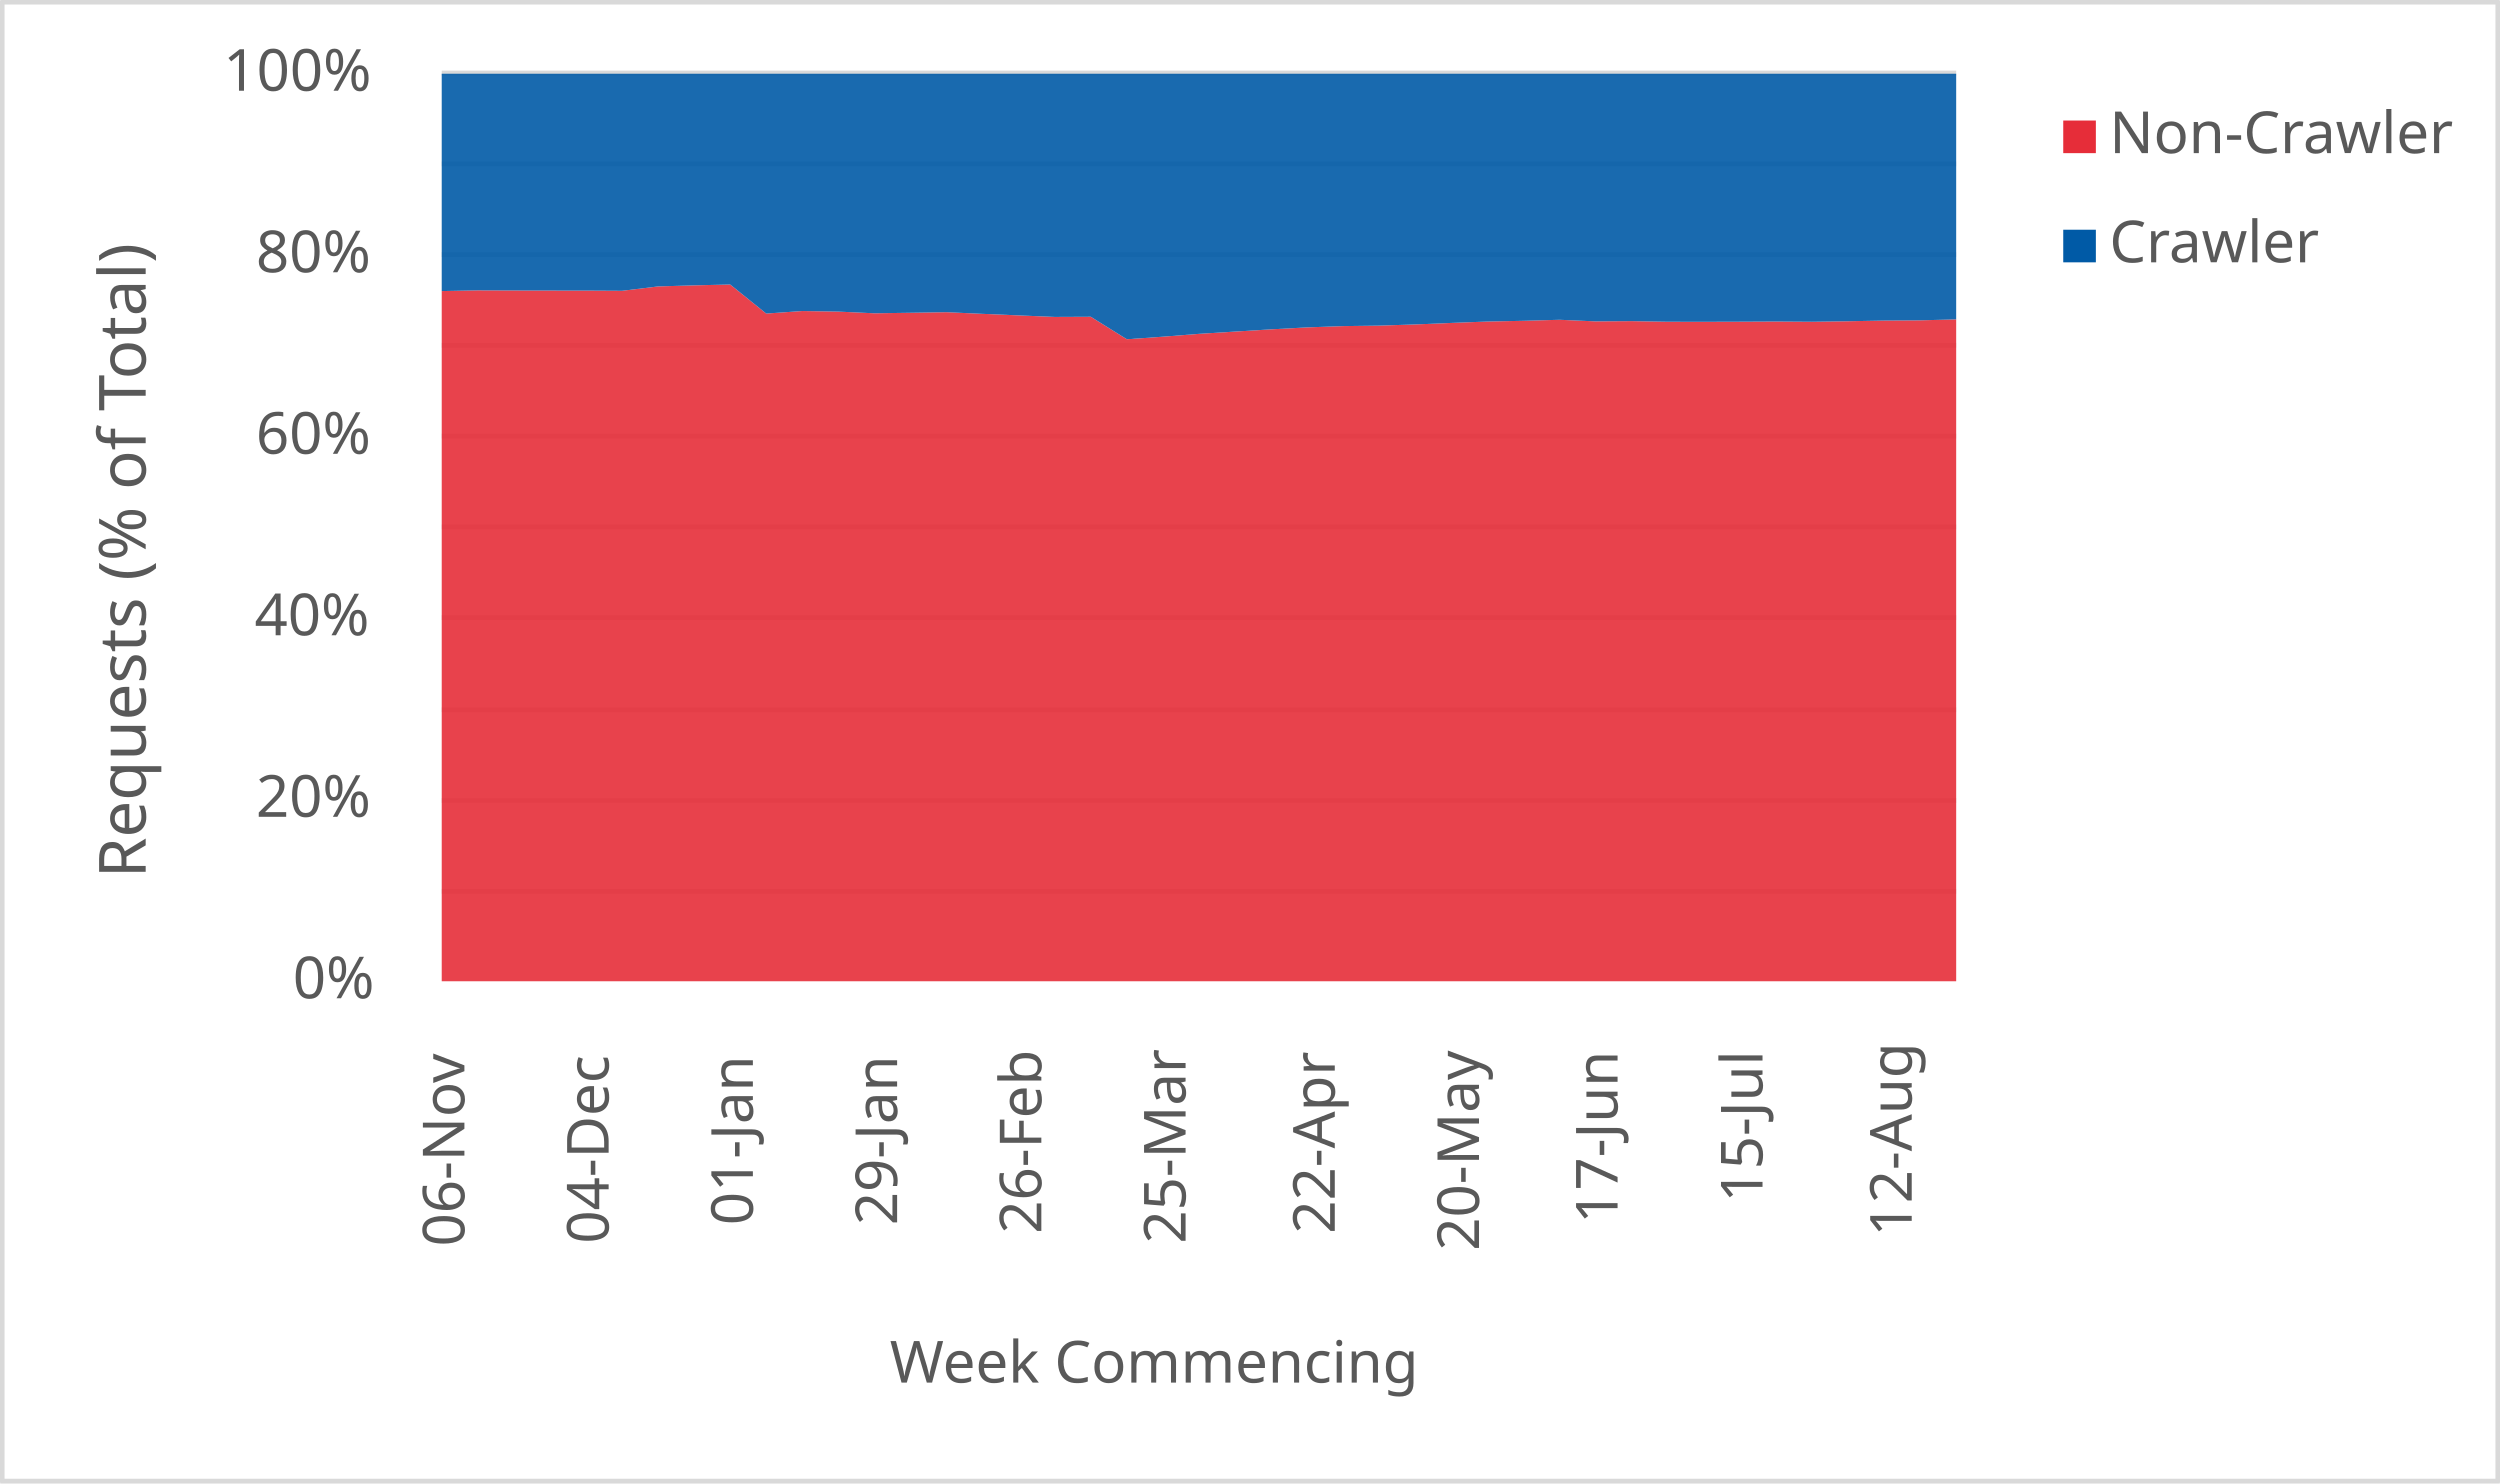
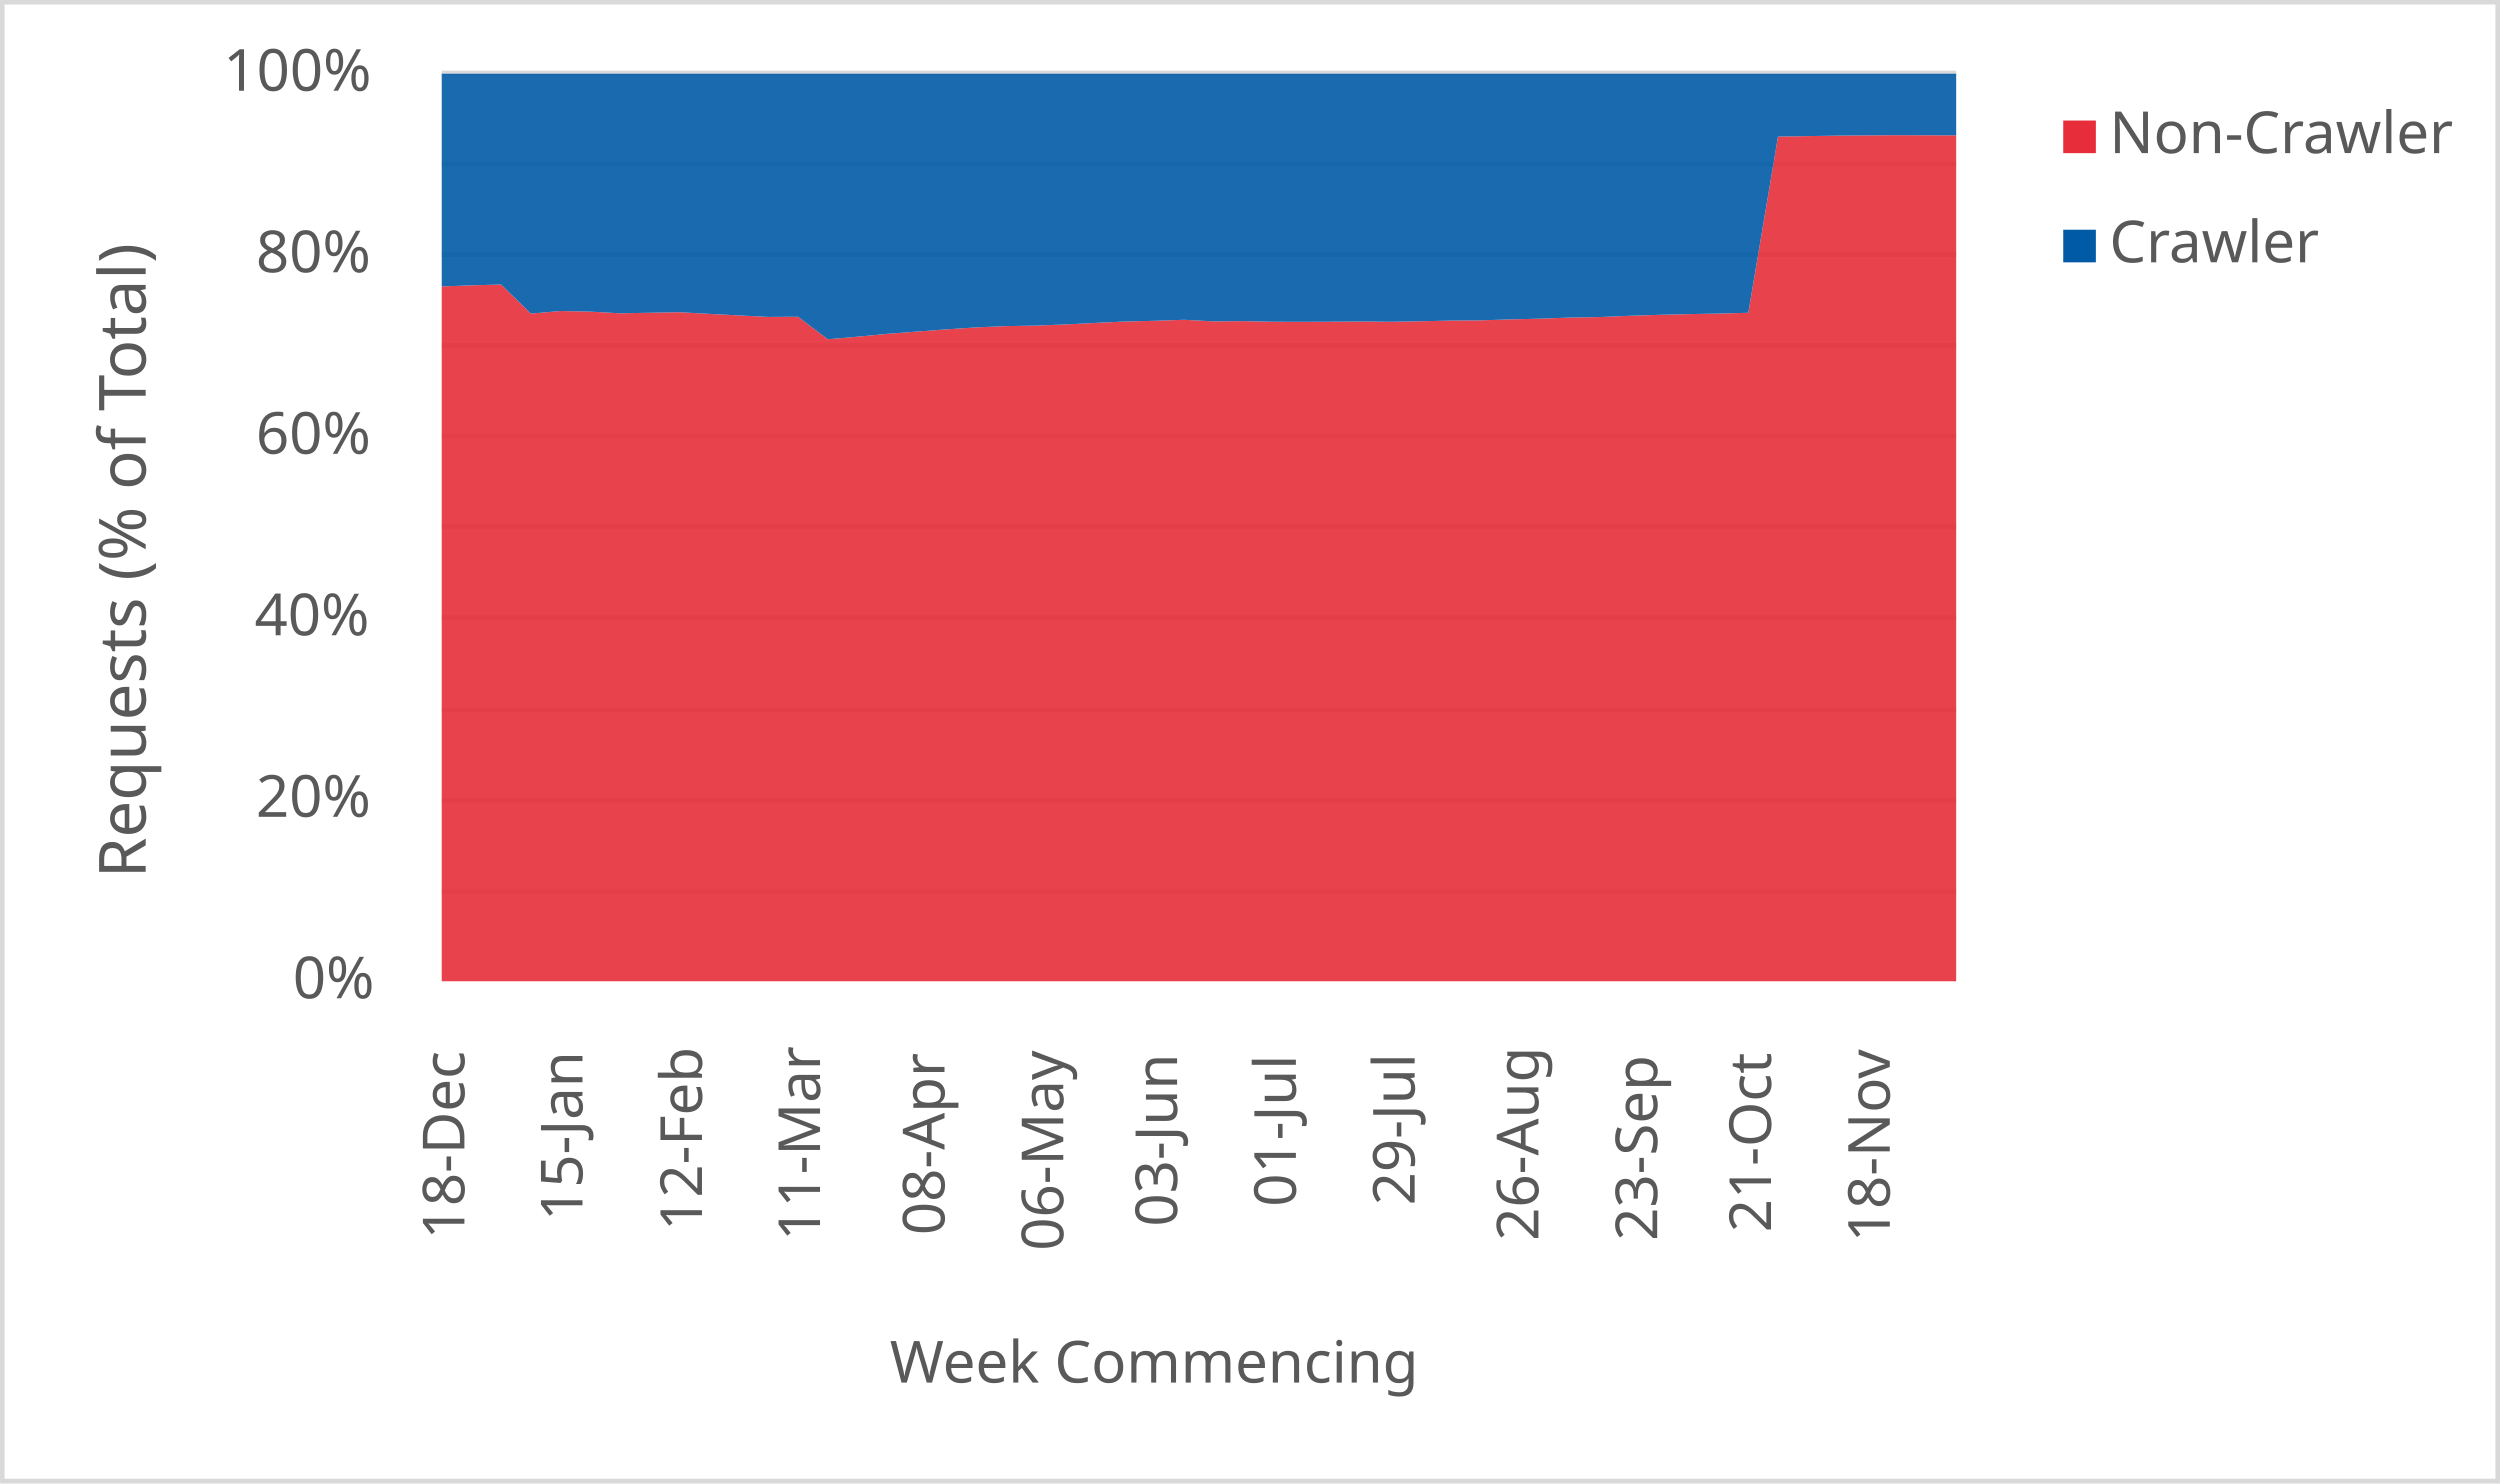
<svg xmlns="http://www.w3.org/2000/svg" width="1763" height="1046" xml:space="preserve" overflow="hidden">
  <defs>
    <clipPath id="clip0">
      <rect x="2917" y="346" width="1763" height="1046" />
    </clipPath>
  </defs>
  <g clip-path="url(#clip0)" transform="translate(-2917 -346)">
    <rect x="2918" y="347" width="1760" height="1043" fill="#FFFFFF" />
    <g>
      <path d="    M3228.5 974.532 4296.5 974.532    M3228.5 910.53 4296.5 910.53    M3228.5 846.528 4296.5 846.528    M3228.5 781.526 4296.5 781.526    M3228.5 717.524 4296.5 717.524    M3228.5 653.522 4296.5 653.522    M3228.5 589.52 4296.5 589.52    M3228.5 525.517 4296.5 525.517    M3228.5 461.515 4296.5 461.515    M3228.5 397.5 4296.5 397.5" stroke="#D9D9D9" stroke-width="3.438" stroke-linejoin="round" stroke-miterlimit="10" fill="none" />
    </g>
    <g>
      <path d="M 1038.5 4296.5 1038.5" stroke="#D9D9D9" stroke-width="3.438" stroke-linejoin="round" stroke-miterlimit="10" fill="none" fill-rule="evenodd" />
    </g>
    <g>
-       <text fill="#595959" font-family="Verdana,sans-serif" font-weight="400" font-size="41" transform="matrix(6.12323e-17 -1 1 6.12323e-17 3244.5 1225)">06-Nov</text>
+       <text fill="#595959" font-family="Verdana,sans-serif" font-weight="400" font-size="41" transform="matrix(6.12323e-17 -1 1 6.12323e-17 3244.5 1220)">18-Dec</text>
    </g>
    <g>
-       <text fill="#595959" font-family="Verdana,sans-serif" font-weight="400" font-size="41" transform="matrix(6.12323e-17 -1 1 6.12323e-17 3346.214 1223)">04-Dec</text>
+       <text fill="#595959" font-family="Verdana,sans-serif" font-weight="400" font-size="41" transform="matrix(6.12323e-17 -1 1 6.12323e-17 3327.765 1207)">15-Jan</text>
    </g>
    <g>
-       <text fill="#595959" font-family="Verdana,sans-serif" font-weight="400" font-size="41" transform="matrix(6.12323e-17 -1 1 6.12323e-17 3447.929 1210)">01-Jan</text>
+       <text fill="#595959" font-family="Verdana,sans-serif" font-weight="400" font-size="41" transform="matrix(6.12323e-17 -1 1 6.12323e-17 3412.029 1214)">12-Feb</text>
    </g>
    <g>
-       <text fill="#595959" font-family="Verdana,sans-serif" font-weight="400" font-size="41" transform="matrix(6.12323e-17 -1 1 6.12323e-17 3549.643 1210)">29-Jan</text>
+       <text fill="#595959" font-family="Verdana,sans-serif" font-weight="400" font-size="41" transform="matrix(6.12323e-17 -1 1 6.12323e-17 3495.294 1221)">11-Mar</text>
    </g>
    <g>
-       <text fill="#595959" font-family="Verdana,sans-serif" font-weight="400" font-size="41" transform="matrix(6.12323e-17 -1 1 6.12323e-17 3651.357 1216)">26-Feb</text>
+       <text fill="#595959" font-family="Verdana,sans-serif" font-weight="400" font-size="41" transform="matrix(6.12323e-17 -1 1 6.12323e-17 3583.059 1217)">08-Apr</text>
    </g>
    <g>
-       <text fill="#595959" font-family="Verdana,sans-serif" font-weight="400" font-size="41" transform="matrix(6.12323e-17 -1 1 6.12323e-17 3753.071 1223)">25-Mar</text>
+       <text fill="#595959" font-family="Verdana,sans-serif" font-weight="400" font-size="41" transform="matrix(6.12323e-17 -1 1 6.12323e-17 3666.824 1228)">06-May</text>
    </g>
    <g>
-       <text fill="#595959" font-family="Verdana,sans-serif" font-weight="400" font-size="41" transform="matrix(6.12323e-17 -1 1 6.12323e-17 3858.286 1216)">22-Apr</text>
+       <text fill="#595959" font-family="Verdana,sans-serif" font-weight="400" font-size="41" transform="matrix(6.12323e-17 -1 1 6.12323e-17 3747.088 1211)">03-Jun</text>
    </g>
    <g>
-       <text fill="#595959" font-family="Verdana,sans-serif" font-weight="400" font-size="41" transform="matrix(6.12323e-17 -1 1 6.12323e-17 3960 1228)">20-May</text>
+       <text fill="#595959" font-family="Verdana,sans-serif" font-weight="400" font-size="41" transform="matrix(6.12323e-17 -1 1 6.12323e-17 3830.853 1197)">01-Jul</text>
    </g>
    <g>
-       <text fill="#595959" font-family="Verdana,sans-serif" font-weight="400" font-size="41" transform="matrix(6.12323e-17 -1 1 6.12323e-17 4057.714 1209)">17-Jun</text>
+       <text fill="#595959" font-family="Verdana,sans-serif" font-weight="400" font-size="41" transform="matrix(6.12323e-17 -1 1 6.12323e-17 3914.618 1196)">29-Jul</text>
    </g>
    <g>
-       <text fill="#595959" font-family="Verdana,sans-serif" font-weight="400" font-size="41" transform="matrix(6.12323e-17 -1 1 6.12323e-17 4159.929 1194)">15-Jul</text>
+       <text fill="#595959" font-family="Verdana,sans-serif" font-weight="400" font-size="41" transform="matrix(6.12323e-17 -1 1 6.12323e-17 4001.882 1221)">26-Aug</text>
    </g>
    <g>
-       <text fill="#595959" font-family="Verdana,sans-serif" font-weight="400" font-size="41" transform="matrix(6.12323e-17 -1 1 6.12323e-17 4265.143 1218)">12-Aug</text>
+       <text fill="#595959" font-family="Verdana,sans-serif" font-weight="400" font-size="41" transform="matrix(6.12323e-17 -1 1 6.12323e-17 4085.647 1221)">23-Sep</text>
+     </g>
+     <g>
+       <text fill="#595959" font-family="Verdana,sans-serif" font-weight="400" font-size="41" transform="matrix(6.12323e-17 -1 1 6.12323e-17 4165.912 1215)">21-Oct</text>
+     </g>
+     <g>
+       <text fill="#595959" font-family="Verdana,sans-serif" font-weight="400" font-size="41" transform="matrix(6.12323e-17 -1 1 6.12323e-17 4249.676 1222)">18-Nov</text>
    </g>
    <g>
      <text fill="#595959" font-family="Verdana,sans-serif" font-weight="400" font-size="41" transform="matrix(1 0 0 1 3123.5 1050)">0%</text>
    </g>
    <g>
      <text fill="#595959" font-family="Verdana,sans-serif" font-weight="400" font-size="41" transform="matrix(1 0 0 1 3097.5 922)">20%</text>
    </g>
    <g>
      <text fill="#595959" font-family="Verdana,sans-serif" font-weight="400" font-size="41" transform="matrix(1 0 0 1 3096.5 794)">40%</text>
    </g>
    <g>
      <text fill="#595959" font-family="Verdana,sans-serif" font-weight="400" font-size="41" transform="matrix(1 0 0 1 3097.5 666)">60%</text>
    </g>
    <g>
      <text fill="#595959" font-family="Verdana,sans-serif" font-weight="400" font-size="41" transform="matrix(1 0 0 1 3097.5 538)">80%</text>
    </g>
    <g>
      <text fill="#595959" font-family="Verdana,sans-serif" font-weight="400" font-size="41" transform="matrix(1 0 0 1 3074.5 410)">100%</text>
    </g>
    <g>
      <text fill="#595959" font-family="Verdana,sans-serif" font-weight="400" font-size="41" transform="matrix(1 0 0 1 3544.5 1321)">Week Commencing</text>
    </g>
    <g>
      <text fill="#595959" font-family="Verdana,sans-serif" font-weight="400" font-size="46" transform="matrix(6.12323e-17 -1 1 6.12323e-17 3019.73 965.25)">Requests (% of Total)</text>
    </g>
    <rect x="2918.5" y="347.5" width="1760" height="1043" stroke="#D9D9D9" stroke-width="3.438" stroke-linejoin="round" stroke-miterlimit="10" fill="none" />
    <g>
-       <path d="M3228.5 1038 3253.929 1038 3279.357 1038 3304.786 1038 3330.214 1038 3355.643 1038 3381.071 1038 3406.5 1038 3431.929 1038 3457.357 1038 3482.786 1038 3508.214 1038 3533.643 1038 3559.071 1038 3584.5 1038 3609.929 1038 3635.357 1038 3660.786 1038 3686.214 1038 3711.643 1038 3737.071 1038 3762.5 1038 3787.929 1038 3813.357 1038 3838.786 1038 3864.214 1038 3889.643 1038 3915.071 1038 3940.5 1038 3965.929 1038 3991.357 1038 4016.786 1038 4042.214 1038 4067.643 1038 4093.071 1038 4118.5 1038 4143.929 1038 4169.357 1038 4194.786 1038 4220.214 1038 4245.643 1038 4271.071 1038 4296.5 1038 4296.5 571.224 4271.071 571.904 4245.643 572.063 4220.214 572.549 4194.786 572.911 4169.357 572.733 4143.929 572.862 4118.5 572.937 4093.071 572.894 4067.643 572.465 4042.214 572.633 4016.786 571.508 3991.357 572.232 3965.929 572.746 3940.5 573.726 3915.071 574.788 3889.643 575.629 3864.214 575.969 3838.786 576.873 3813.357 578.247 3787.929 579.83 3762.5 581.426 3737.071 583.435 3711.643 585.23 3686.214 569.376 3660.786 569.492 3635.357 568.421 3609.929 567.329 3584.5 566.161 3559.071 566.563 3533.643 566.937 3508.214 565.743 3482.786 565.333 3457.357 567.131 3431.929 546.636 3406.5 547.236 3381.071 547.985 3355.643 551.067 3330.214 550.921 3304.786 550.905 3279.357 550.853 3253.929 550.756 3228.5 551.267 3228.5 1038Z" fill="#e62d39" opacity="0.9" />
+       <path d="M3228.5 1038 3249.441 1038 3270.382 1038 3291.324 1038 3312.265 1038 3333.206 1038 3354.147 1038 3375.088 1038 3396.029 1038 3416.971 1038 3437.912 1038 3458.853 1038 3479.794 1038 3500.735 1038 3521.676 1038 3542.618 1038 3563.559 1038 3584.5 1038 3605.441 1038 3626.382 1038 3647.324 1038 3668.265 1038 3689.206 1038 3710.147 1038 3731.088 1038 3752.029 1038 3772.971 1038 3793.912 1038 3814.853 1038 3835.794 1038 3856.735 1038 3877.676 1038 3898.618 1038 3919.559 1038 3940.5 1038 3961.441 1038 3982.382 1038 4003.324 1038 4024.265 1038 4045.206 1038 4066.147 1038 4087.088 1038 4108.029 1038 4128.971 1038 4149.912 1038 4170.853 1038 4191.794 1038 4212.735 1038 4233.676 1038 4254.618 1038 4275.559 1038 4296.5 1038 4296.5 441.459 4275.559 441.388 4254.618 441.329 4233.676 441.473 4212.735 441.645 4191.794 441.985 4170.853 442.333 4149.912 566.572 4128.971 567.131 4108.029 567.513 4087.088 568.014 4066.147 568.697 4045.206 569.583 4024.265 569.956 4003.324 570.707 3982.382 571.224 3961.441 571.904 3940.5 572.063 3919.559 572.549 3898.618 572.911 3877.676 572.733 3856.735 572.862 3835.794 572.937 3814.853 572.894 3793.912 572.465 3772.971 572.633 3752.029 571.508 3731.088 572.232 3710.147 572.746 3689.206 573.726 3668.265 574.788 3647.324 575.629 3626.382 575.969 3605.441 576.873 3584.5 578.247 3563.559 579.83 3542.618 581.426 3521.676 583.435 3500.735 585.23 3479.794 569.376 3458.853 569.492 3437.912 568.421 3416.971 567.329 3396.029 566.161 3375.088 566.563 3354.147 566.937 3333.206 565.743 3312.265 565.333 3291.324 567.131 3270.382 546.636 3249.441 547.236 3228.5 547.985 3228.5 1038Z" fill="#e62d39" opacity="0.9" />
    </g>
    <g>
-       <path d="M3228.5 551.267 3253.929 550.756 3279.357 550.853 3304.786 550.905 3330.214 550.921 3355.643 551.067 3381.071 547.985 3406.5 547.236 3431.929 546.636 3457.357 567.131 3482.786 565.333 3508.214 565.743 3533.643 566.937 3559.071 566.563 3584.5 566.161 3609.929 567.329 3635.357 568.421 3660.786 569.492 3686.214 569.376 3711.643 585.23 3737.071 583.435 3762.5 581.426 3787.929 579.83 3813.357 578.247 3838.786 576.873 3864.214 575.969 3889.643 575.629 3915.071 574.788 3940.5 573.726 3965.929 572.746 3991.357 572.232 4016.786 571.508 4042.214 572.633 4067.643 572.465 4093.071 572.894 4118.5 572.937 4143.929 572.862 4169.357 572.733 4194.786 572.911 4220.214 572.549 4245.643 572.063 4271.071 571.904 4296.5 571.224 4296.5 398 4271.071 398 4245.643 398 4220.214 398 4194.786 398 4169.357 398 4143.929 398 4118.5 398 4093.071 398 4067.643 398 4042.214 398 4016.786 398 3991.357 398 3965.929 398 3940.5 398 3915.071 398 3889.643 398 3864.214 398 3838.786 398 3813.357 398 3787.929 398 3762.5 398 3737.071 398 3711.643 398 3686.214 398 3660.786 398 3635.357 398 3609.929 398 3584.5 398 3559.071 398 3533.643 398 3508.214 398 3482.786 398 3457.357 398 3431.929 398 3406.5 398 3381.071 398 3355.643 398 3330.214 398 3304.786 398 3279.357 398 3253.929 398 3228.5 398 3228.5 551.267Z" fill="#005aa6" opacity="0.9" />
+       <path d="M3228.5 547.985 3249.441 547.236 3270.382 546.636 3291.324 567.131 3312.265 565.333 3333.206 565.743 3354.147 566.937 3375.088 566.563 3396.029 566.161 3416.971 567.329 3437.912 568.421 3458.853 569.492 3479.794 569.376 3500.735 585.23 3521.676 583.435 3542.618 581.426 3563.559 579.83 3584.5 578.247 3605.441 576.873 3626.382 575.969 3647.324 575.629 3668.265 574.788 3689.206 573.726 3710.147 572.746 3731.088 572.232 3752.029 571.508 3772.971 572.633 3793.912 572.465 3814.853 572.894 3835.794 572.937 3856.735 572.862 3877.676 572.733 3898.618 572.911 3919.559 572.549 3940.5 572.063 3961.441 571.904 3982.382 571.224 4003.324 570.707 4024.265 569.956 4045.206 569.583 4066.147 568.697 4087.088 568.014 4108.029 567.513 4128.971 567.131 4149.912 566.572 4170.853 442.333 4191.794 441.985 4212.735 441.645 4233.676 441.473 4254.618 441.329 4275.559 441.388 4296.5 441.459 4296.5 398 4275.559 398 4254.618 398 4233.676 398 4212.735 398 4191.794 398 4170.853 398 4149.912 398 4128.971 398 4108.029 398 4087.088 398 4066.147 398 4045.206 398 4024.265 398 4003.324 398 3982.382 398 3961.441 398 3940.5 398 3919.559 398 3898.618 398 3877.676 398 3856.735 398 3835.794 398 3814.853 398 3793.912 398 3772.971 398 3752.029 398 3731.088 398 3710.147 398 3689.206 398 3668.265 398 3647.324 398 3626.382 398 3605.441 398 3584.5 398 3563.559 398 3542.618 398 3521.676 398 3500.735 398 3479.794 398 3458.853 398 3437.912 398 3416.971 398 3396.029 398 3375.088 398 3354.147 398 3333.206 398 3312.265 398 3291.324 398 3270.382 398 3249.441 398 3228.5 398 3228.5 547.985Z" fill="#005aa6" opacity="0.9" />
    </g>
    <g>
      <rect x="4372" y="431" width="23" height="23" fill="#e62d39" />
    </g>
    <g>
      <text fill="#595959" font-family="Verdana,sans-serif" font-weight="400" font-size="41" transform="matrix(1 0 0 1 4404.56 454)">Non-Crawler</text>
    </g>
    <g>
      <rect x="4372" y="508" width="23" height="23" fill="#005aa6" />
    </g>
    <g>
      <text fill="#595959" font-family="Verdana,sans-serif" font-weight="400" font-size="41" transform="matrix(1 0 0 1 4404.56 531)">Crawler</text>
    </g>
  </g>
</svg>
